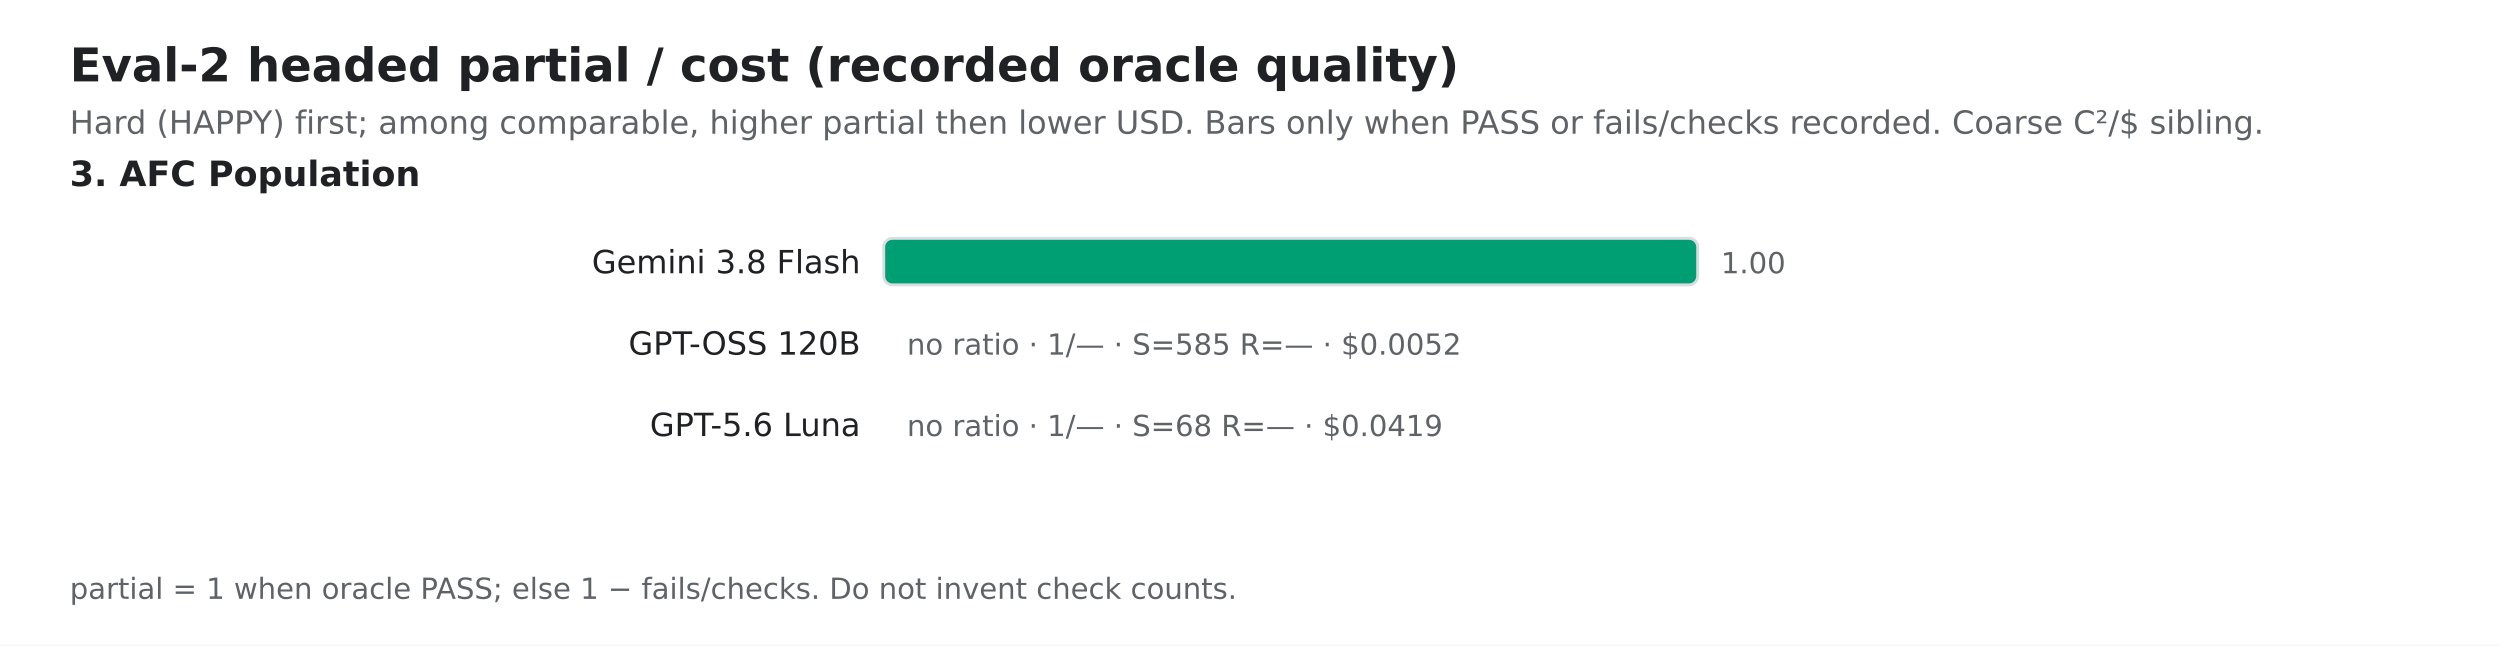
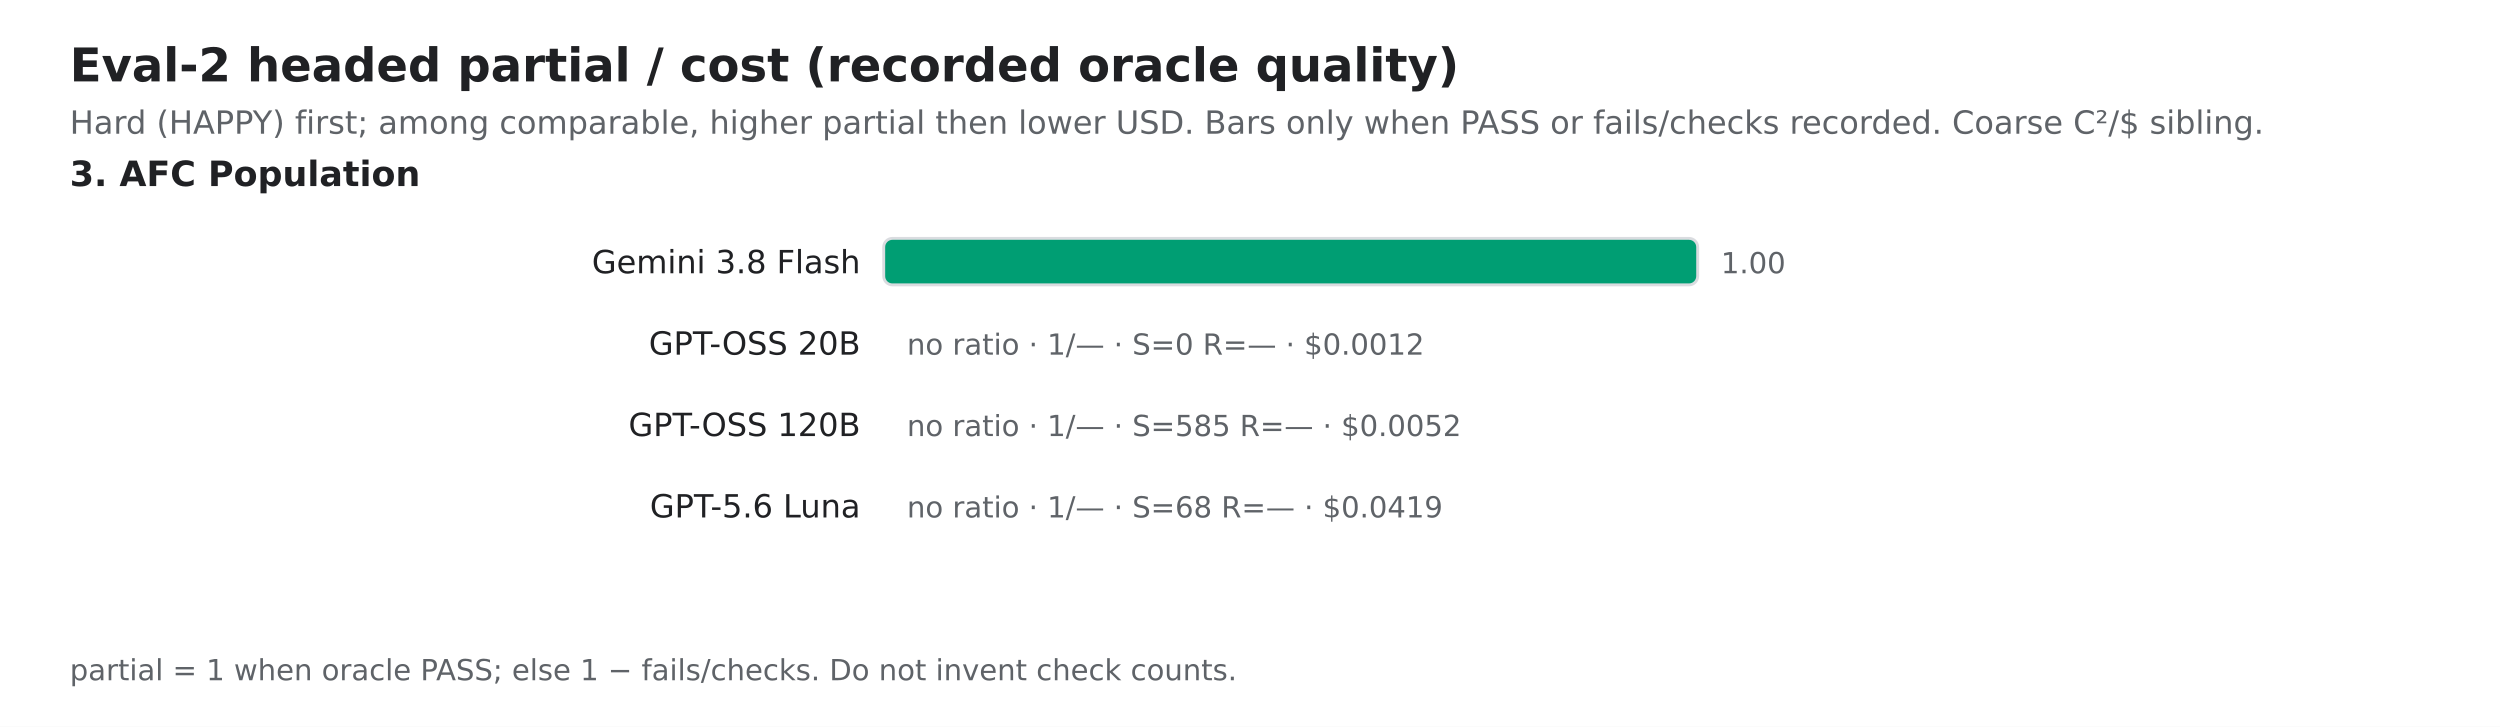
- <svg xmlns="http://www.w3.org/2000/svg" width="860" height="222" viewBox="0 0 860 222" role="img">
-   <rect width="860" height="222" fill="#ffffff" />
+ <svg xmlns="http://www.w3.org/2000/svg" width="860" height="250" viewBox="0 0 860 250" role="img">
+   <rect width="860" height="250" fill="#ffffff" />
  <text x="24" y="28" font-family="DejaVu Sans, sans-serif" font-size="16" font-weight="700" fill="#202124">Eval-2 headed partial / cost (recorded oracle quality)</text>
  <text x="24" y="46" font-family="DejaVu Sans, sans-serif" font-size="11" fill="#5f6368">Hard (HAPPY) first; among comparable, higher partial then lower USD. Bars only when PASS or fails/checks recorded. Coarse C²/$ sibling.</text>
  <text x="24" y="64" font-family="DejaVu Sans, sans-serif" font-size="12" font-weight="700" fill="#202124">3. AFC Population</text>
  <text x="296.0" y="94.0" text-anchor="end" font-family="DejaVu Sans, sans-serif" font-size="11" fill="#202124">Gemini 3.8 Flash</text>
  <rect x="304.0" y="82.0" width="280.0" height="16" rx="3" fill="#009E73" stroke="#dadce0" data-partial-score="1.00" />
  <text x="592.0" y="94.0" font-family="DejaVu Sans, sans-serif" font-size="10" fill="#5f6368">1.00</text>
-   <text x="296.0" y="122.0" text-anchor="end" font-family="DejaVu Sans, sans-serif" font-size="11" fill="#202124">GPT-OSS 120B</text>
-   <text x="312.0" y="122.0" font-family="DejaVu Sans, sans-serif" font-size="10" fill="#5f6368">no ratio · 1/— · S=585 R=— · $0.0052</text>
-   <text x="296.0" y="150.0" text-anchor="end" font-family="DejaVu Sans, sans-serif" font-size="11" fill="#202124">GPT-5.6 Luna</text>
-   <text x="312.0" y="150.0" font-family="DejaVu Sans, sans-serif" font-size="10" fill="#5f6368">no ratio · 1/— · S=68 R=— · $0.0419</text>
-   <text x="24" y="206" font-family="DejaVu Sans, sans-serif" font-size="10" fill="#5f6368">partial = 1 when oracle PASS; else 1 − fails/checks. Do not invent check counts.</text>
+   <text x="296.0" y="122.0" text-anchor="end" font-family="DejaVu Sans, sans-serif" font-size="11" fill="#202124">GPT-OSS 20B</text>
+   <text x="312.0" y="122.0" font-family="DejaVu Sans, sans-serif" font-size="10" fill="#5f6368">no ratio · 1/— · S=0 R=— · $0.0012</text>
+   <text x="296.0" y="150.0" text-anchor="end" font-family="DejaVu Sans, sans-serif" font-size="11" fill="#202124">GPT-OSS 120B</text>
+   <text x="312.0" y="150.0" font-family="DejaVu Sans, sans-serif" font-size="10" fill="#5f6368">no ratio · 1/— · S=585 R=— · $0.0052</text>
+   <text x="296.0" y="178.0" text-anchor="end" font-family="DejaVu Sans, sans-serif" font-size="11" fill="#202124">GPT-5.6 Luna</text>
+   <text x="312.0" y="178.0" font-family="DejaVu Sans, sans-serif" font-size="10" fill="#5f6368">no ratio · 1/— · S=68 R=— · $0.0419</text>
+   <text x="24" y="234" font-family="DejaVu Sans, sans-serif" font-size="10" fill="#5f6368">partial = 1 when oracle PASS; else 1 − fails/checks. Do not invent check counts.</text>
</svg>
